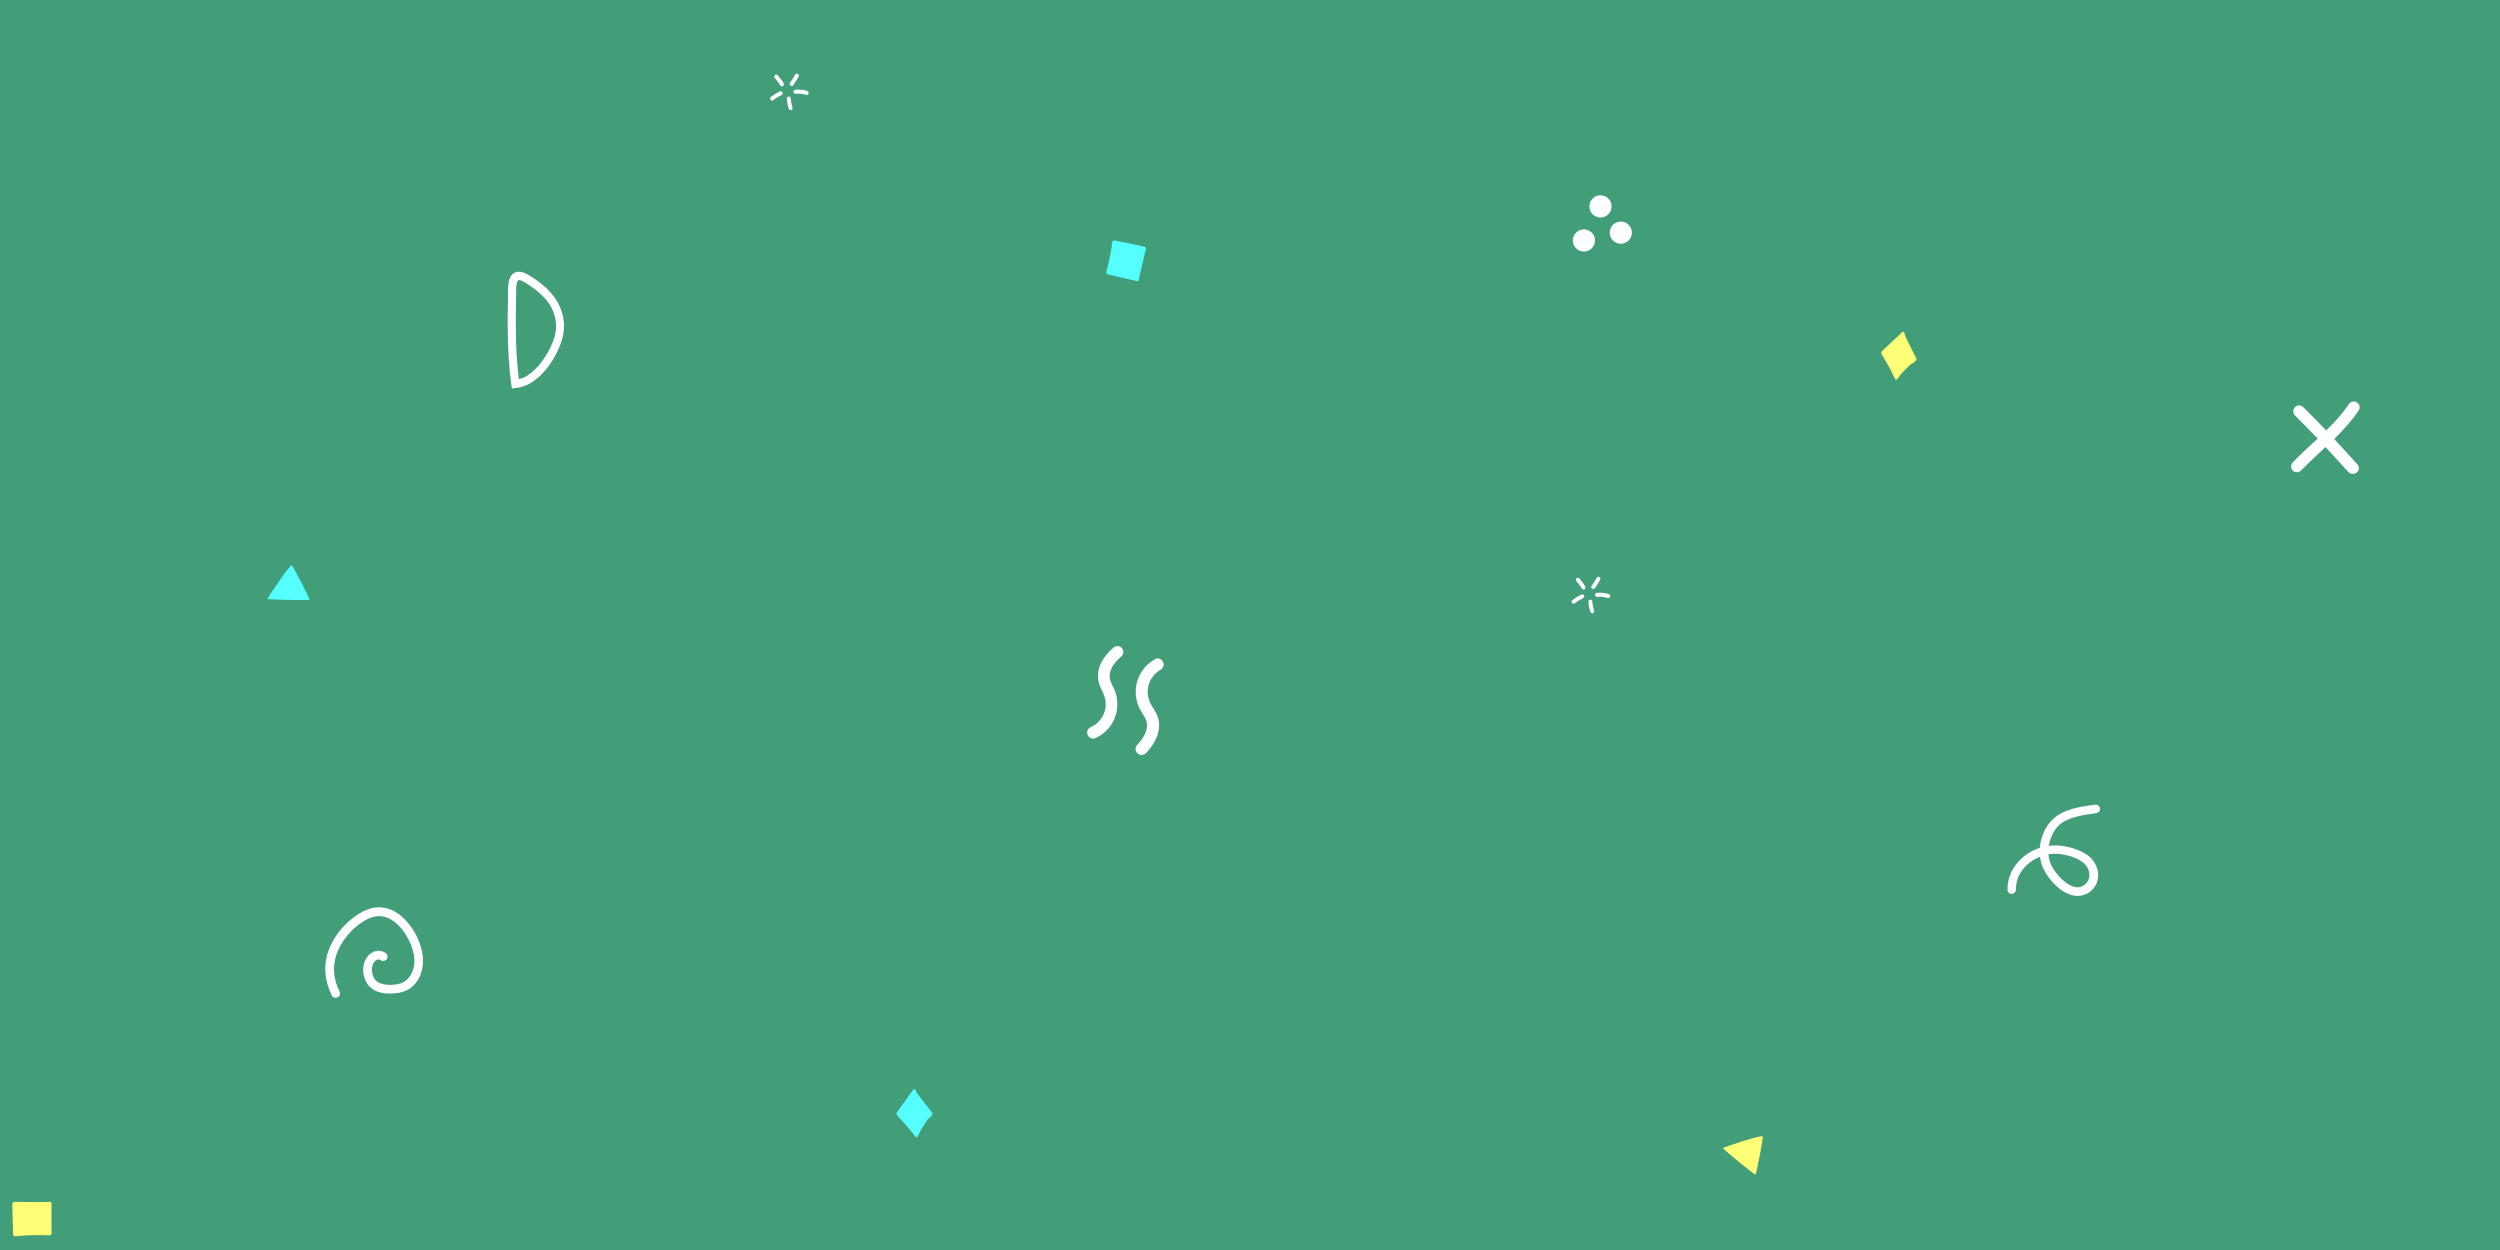
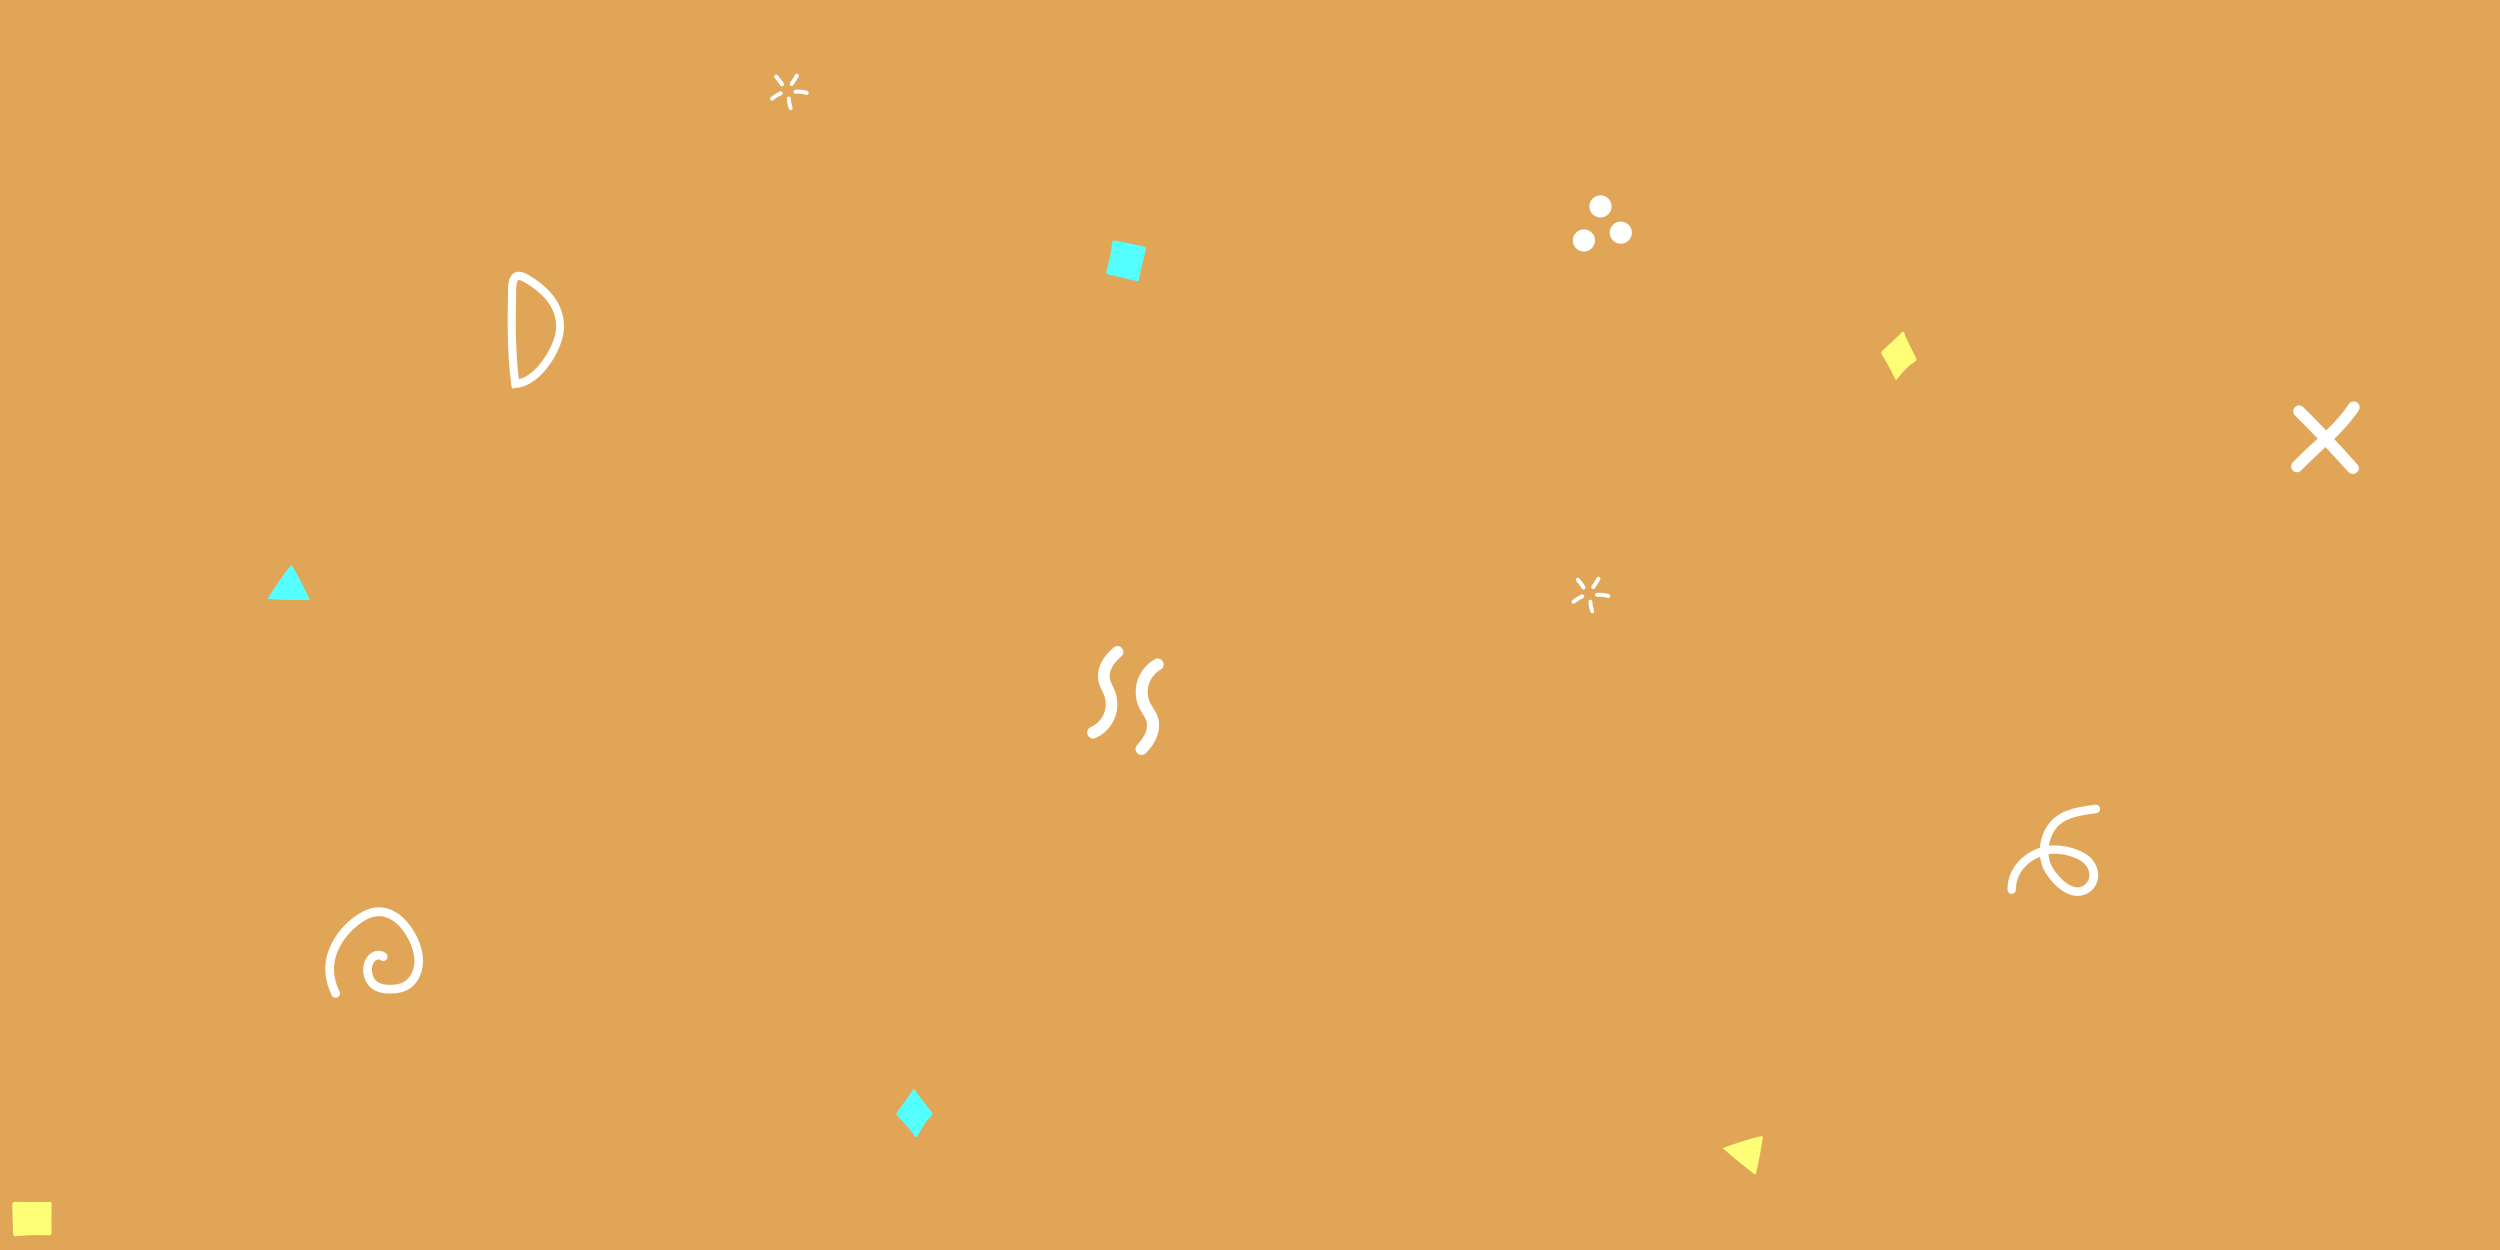
<svg xmlns="http://www.w3.org/2000/svg" width="1600" height="800" viewBox="0 0 1600 800">
-   <rect fill="#429e79" width="1600" height="800" />
+   <rect fill="#e0a557" width="1600" height="800" />
  <path fill="#FF7" d="M1102.5 734.8c2.5-1.2 24.8-8.6 25.6-7.5.5.7-3.9 23.8-4.6 24.5C1123.3 752.1 1107.5 739.5 1102.5 734.8zM1226.3 229.1c0-.1-4.9-9.4-7-14.2-.1-.3-.3-1.1-.4-1.6-.1-.4-.3-.7-.6-.9-.3-.2-.6-.1-.8.1l-13.1 12.3c0 0 0 0 0 0-.2.2-.3.5-.4.8 0 .3 0 .7.2 1 .1.1 1.4 2.5 2.1 3.6 2.4 3.7 6.5 12.1 6.5 12.2.2.3.4.5.7.6.3 0 .5-.1.7-.3 0 0 1.8-2.5 2.7-3.6 1.5-1.6 3-3.2 4.6-4.7 1.2-1.2 1.6-1.4 2.1-1.6.5-.3 1.1-.5 2.5-1.9C1226.5 230.4 1226.6 229.6 1226.3 229.1zM33 770.3C33 770.3 33 770.3 33 770.3c0-.7-.5-1.2-1.2-1.2-.1 0-.3 0-.4.1-1.6.2-14.3.1-22.2 0-.3 0-.6.1-.9.4-.2.2-.4.5-.4.9 0 .2 0 4.9.1 5.9l.4 13.6c0 .3.2.6.4.9.2.2.5.3.8.3 0 0 .1 0 .1 0 7.3-.7 14.7-.9 22-.6.3 0 .7-.1.9-.3.2-.2.4-.6.4-.9C32.9 783.3 32.9 776.2 33 770.3z" />
  <path fill="#5ff" d="M171.1 383.4c1.3-2.5 14.3-22 15.6-21.6.8.3 11.5 21.2 11.5 22.1C198.1 384.2 177.9 384 171.1 383.4zM596.4 711.8c-.1-.1-6.7-8.2-9.7-12.5-.2-.3-.5-1-.7-1.5-.2-.4-.4-.7-.7-.8-.3-.1-.6 0-.8.3L574 712c0 0 0 0 0 0-.2.2-.2.5-.2.9 0 .3.2.7.4.9.1.1 1.8 2.2 2.8 3.1 3.1 3.1 8.8 10.5 8.9 10.6.2.3.5.4.8.4.3 0 .5-.2.6-.5 0 0 1.2-2.8 2-4.1 1.1-1.9 2.3-3.7 3.5-5.5.9-1.4 1.3-1.7 1.7-2 .5-.4 1-.7 2.1-2.4C596.9 713.1 596.8 712.3 596.4 711.8zM727.5 179.9C727.5 179.9 727.5 179.9 727.5 179.9c.6.2 1.3-.2 1.4-.8 0-.1 0-.2 0-.4.2-1.4 2.8-12.6 4.5-19.5.1-.3 0-.6-.2-.8-.2-.3-.5-.4-.8-.5-.2 0-4.7-1.1-5.7-1.3l-13.4-2.7c-.3-.1-.7 0-.9.2-.2.2-.4.4-.5.6 0 0 0 .1 0 .1-.8 6.5-2.2 13.1-3.9 19.4-.1.3 0 .6.2.9.2.3.5.4.8.5C714.8 176.9 721.7 178.5 727.5 179.9zM728.5 178.1c-.1-.1-.2-.2-.4-.2C728.3 177.9 728.4 178 728.5 178.1z" />
  <g fill="#FFF">
    <path d="M699.6 472.7c-1.5 0-2.8-.8-3.5-2.3-.8-1.9 0-4.2 1.9-5 3.7-1.6 6.8-4.7 8.4-8.5 1.6-3.8 1.7-8.1.2-11.9-.3-.9-.8-1.8-1.2-2.8-.8-1.7-1.8-3.7-2.3-5.9-.9-4.1-.2-8.6 2-12.8 1.7-3.1 4.1-6.1 7.6-9.1 1.6-1.4 4-1.2 5.3.4 1.4 1.6 1.2 4-.4 5.3-2.8 2.5-4.7 4.7-5.9 7-1.4 2.6-1.9 5.3-1.3 7.6.3 1.4 1 2.8 1.7 4.3.5 1.1 1 2.2 1.5 3.3 2.1 5.6 2 12-.3 17.6-2.3 5.5-6.8 10.1-12.3 12.5C700.6 472.6 700.1 472.7 699.6 472.7zM740.4 421.4c1.5-.2 3 .5 3.8 1.9 1.1 1.8.4 4.2-1.4 5.3-3.7 2.1-6.4 5.6-7.6 9.5-1.2 4-.8 8.4 1.1 12.1.4.9 1 1.7 1.6 2.7 1 1.7 2.2 3.5 3 5.7 1.4 4 1.2 8.7-.6 13.2-1.4 3.4-3.5 6.6-6.8 10.1-1.5 1.6-3.9 1.7-5.5.2-1.6-1.4-1.7-3.9-.2-5.4 2.6-2.8 4.3-5.3 5.3-7.7 1.1-2.8 1.3-5.6.5-7.9-.5-1.3-1.3-2.7-2.2-4.1-.6-1-1.3-2.1-1.9-3.2-2.8-5.4-3.4-11.9-1.7-17.8 1.8-5.9 5.8-11 11.2-14C739.4 421.6 739.9 421.4 740.4 421.4zM261.3 590.9c5.7 6.8 9 15.7 9.4 22.4.5 7.3-2.4 16.4-10.2 20.4-3 1.5-6.7 2.2-11.2 2.2-7.9-.1-12.9-2.9-15.4-8.4-2.1-4.7-2.3-11.4 1.8-15.9 3.2-3.5 7.8-4.1 11.2-1.6 1.2.9 1.5 2.7.6 3.9-.9 1.2-2.7 1.5-3.9.6-1.8-1.3-3.6.6-3.8.8-2.4 2.6-2.1 7-.8 9.9 1.5 3.4 4.7 5 10.4 5.1 3.6 0 6.4-.5 8.6-1.6 4.7-2.4 7.7-8.6 7.2-15-.5-7.3-5.3-18.2-13-23.9-4.2-3.1-8.5-4.1-12.9-3.1-3.1.7-6.2 2.4-9.7 5-6.6 5.1-11.7 11.8-14.2 19-2.7 7.7-2.1 15.8 1.9 23.9.7 1.4.1 3.1-1.3 3.7-1.4.7-3.1.1-3.7-1.3-4.6-9.4-5.4-19.2-2.2-28.2 2.9-8.2 8.6-15.9 16.1-21.6 4.1-3.1 8-5.1 11.8-6 6-1.4 12 0 17.5 4C257.6 586.9 259.6 588.8 261.3 590.9z" />
    <circle cx="1013.7" cy="153.9" r="7.1" />
    <circle cx="1024.3" cy="132.1" r="7.1" />
    <circle cx="1037.3" cy="148.9" r="7.1" />
    <path d="M1508.7 297.2c-4.8-5.4-9.7-10.8-14.8-16.2 5.6-5.6 11.1-11.5 15.6-18.2 1.2-1.7.7-4.1-1-5.2-1.7-1.2-4.1-.7-5.2 1-4.2 6.2-9.1 11.6-14.5 16.9-4.8-5-9.7-10-14.7-14.9-1.5-1.5-3.9-1.5-5.3 0-1.5 1.5-1.5 3.9 0 5.3 4.9 4.8 9.7 9.8 14.5 14.8-1.1 1.1-2.3 2.2-3.5 3.2-4.1 3.8-8.4 7.8-12.4 12-1.4 1.5-1.4 3.8 0 5.3 0 0 0 0 0 0 1.5 1.4 3.9 1.4 5.3-.1 3.9-4 8.1-7.9 12.1-11.7 1.2-1.1 2.3-2.2 3.5-3.3 4.9 5.3 9.8 10.6 14.6 15.9.1.1.1.1.2.2 1.4 1.4 3.7 1.5 5.2.2C1510 301.2 1510.1 298.8 1508.7 297.2zM327.6 248.6l-.4-2.6c-1.5-11.1-2.2-23.2-2.3-37 0-5.5 0-11.5.2-18.5 0-.7 0-1.5 0-2.3 0-5 0-11.2 3.9-13.5 2.2-1.3 5.1-1 8.5.9 5.7 3.1 13.2 8.7 17.5 14.9 5.5 7.8 7.3 16.9 5 25.7-3.2 12.3-15 31-30 32.1L327.6 248.6zM332.1 179.2c-.2 0-.3 0-.4.1-.1.1-.7.5-1.1 2.7-.3 1.9-.3 4.2-.3 6.3 0 .8 0 1.7 0 2.4-.2 6.9-.2 12.8-.2 18.3.1 12.5.7 23.5 2 33.7 11-2.7 20.4-18.1 23-27.8 1.9-7.2.4-14.8-4.2-21.3l0 0C347 188.1 340 183 335 180.3 333.6 179.5 332.6 179.2 332.1 179.2zM516.3 60.8c-.1 0-.2 0-.4-.1-2.4-.7-4-.9-6.7-.7-.7 0-1.3-.5-1.4-1.2 0-.7.5-1.3 1.2-1.4 3.1-.2 4.9 0 7.6.8.7.2 1.1.9.9 1.6C517.3 60.4 516.8 60.8 516.3 60.8zM506.1 70.5c-.5 0-1-.3-1.2-.8-.8-2.1-1.2-4.3-1.3-6.6 0-.7.5-1.3 1.2-1.3.7 0 1.3.5 1.3 1.2.1 2 .5 3.9 1.1 5.8.2.7-.1 1.4-.8 1.6C506.4 70.5 506.2 70.5 506.1 70.5zM494.1 64.4c-.4 0-.8-.2-1-.5-.4-.6-.3-1.4.2-1.8 1.8-1.4 3.7-2.6 5.8-3.6.6-.3 1.4 0 1.7.6.3.6 0 1.4-.6 1.7-1.9.9-3.7 2-5.3 3.3C494.7 64.3 494.4 64.4 494.1 64.4zM500.5 55.3c-.5 0-.9-.3-1.2-.7-.5-1-1.2-1.9-2.4-3.4-.3-.4-.7-.9-1.1-1.4-.4-.6-.3-1.4.2-1.8.6-.4 1.4-.3 1.8.2.4.5.8 1 1.1 1.4 1.3 1.6 2.1 2.6 2.7 3.9.3.6 0 1.4-.6 1.7C500.9 55.3 500.7 55.3 500.5 55.3zM506.7 55c-.3 0-.5-.1-.8-.2-.6-.4-.7-1.2-.3-1.8 1.2-1.7 2.3-3.4 3.3-5.2.3-.6 1.1-.9 1.7-.5.6.3.9 1.1.5 1.7-1 1.9-2.2 3.8-3.5 5.6C507.4 54.8 507.1 55 506.7 55zM1029.3 382.8c-.1 0-.2 0-.4-.1-2.4-.7-4-.9-6.7-.7-.7 0-1.3-.5-1.4-1.2 0-.7.5-1.3 1.2-1.4 3.1-.2 4.9 0 7.6.8.7.2 1.1.9.9 1.6C1030.3 382.4 1029.8 382.8 1029.3 382.8zM1019.1 392.5c-.5 0-1-.3-1.2-.8-.8-2.1-1.2-4.3-1.3-6.6 0-.7.5-1.3 1.2-1.3.7 0 1.3.5 1.3 1.2.1 2 .5 3.9 1.1 5.8.2.7-.1 1.4-.8 1.6C1019.4 392.5 1019.2 392.5 1019.1 392.5zM1007.1 386.4c-.4 0-.8-.2-1-.5-.4-.6-.3-1.4.2-1.8 1.8-1.4 3.7-2.6 5.8-3.6.6-.3 1.4 0 1.7.6.3.6 0 1.4-.6 1.7-1.9.9-3.7 2-5.3 3.3C1007.7 386.3 1007.4 386.4 1007.1 386.4zM1013.5 377.3c-.5 0-.9-.3-1.2-.7-.5-1-1.2-1.9-2.4-3.4-.3-.4-.7-.9-1.1-1.4-.4-.6-.3-1.4.2-1.8.6-.4 1.4-.3 1.8.2.4.5.8 1 1.1 1.4 1.3 1.6 2.1 2.6 2.7 3.9.3.6 0 1.4-.6 1.7C1013.9 377.3 1013.7 377.3 1013.5 377.3zM1019.7 377c-.3 0-.5-.1-.8-.2-.6-.4-.7-1.2-.3-1.8 1.2-1.7 2.3-3.4 3.3-5.2.3-.6 1.1-.9 1.7-.5.6.3.9 1.1.5 1.7-1 1.9-2.2 3.8-3.5 5.6C1020.4 376.8 1020.1 377 1019.7 377zM1329.7 573.4c-1.4 0-2.9-.2-4.5-.7-8.4-2.7-16.6-12.7-18.7-20-.4-1.4-.7-2.9-.9-4.4-8.1 3.3-15.5 10.6-15.4 21 0 1.5-1.2 2.7-2.7 2.8 0 0 0 0 0 0-1.5 0-2.7-1.2-2.7-2.7-.1-6.7 2.4-12.9 7-18 3.6-4 8.4-7.1 13.7-8.8.5-6.5 3.1-12.9 7.4-17.4 7-7.4 18.2-8.9 27.3-10.1l.7-.1c1.5-.2 2.9.9 3.1 2.3.2 1.5-.9 2.9-2.3 3.1l-.7.1c-8.6 1.2-18.4 2.5-24 8.4-3 3.2-5 7.7-5.7 12.4 7.9-1 17.7 1.3 24.3 5.7 4.3 2.9 7.1 7.8 7.2 12.7.2 4.3-1.7 8.3-5.2 11.1C1335.2 572.4 1332.6 573.4 1329.7 573.4zM1311 546.7c.1 1.5.4 3 .8 4.4 1.7 5.8 8.7 14.2 15.1 16.3 2.8.9 5.1.5 7.2-1.1 2.7-2.1 3.2-4.8 3.1-6.6-.1-3.2-2-6.4-4.8-8.3C1326.7 547.5 1317.7 545.6 1311 546.7z" />
  </g>
</svg>
